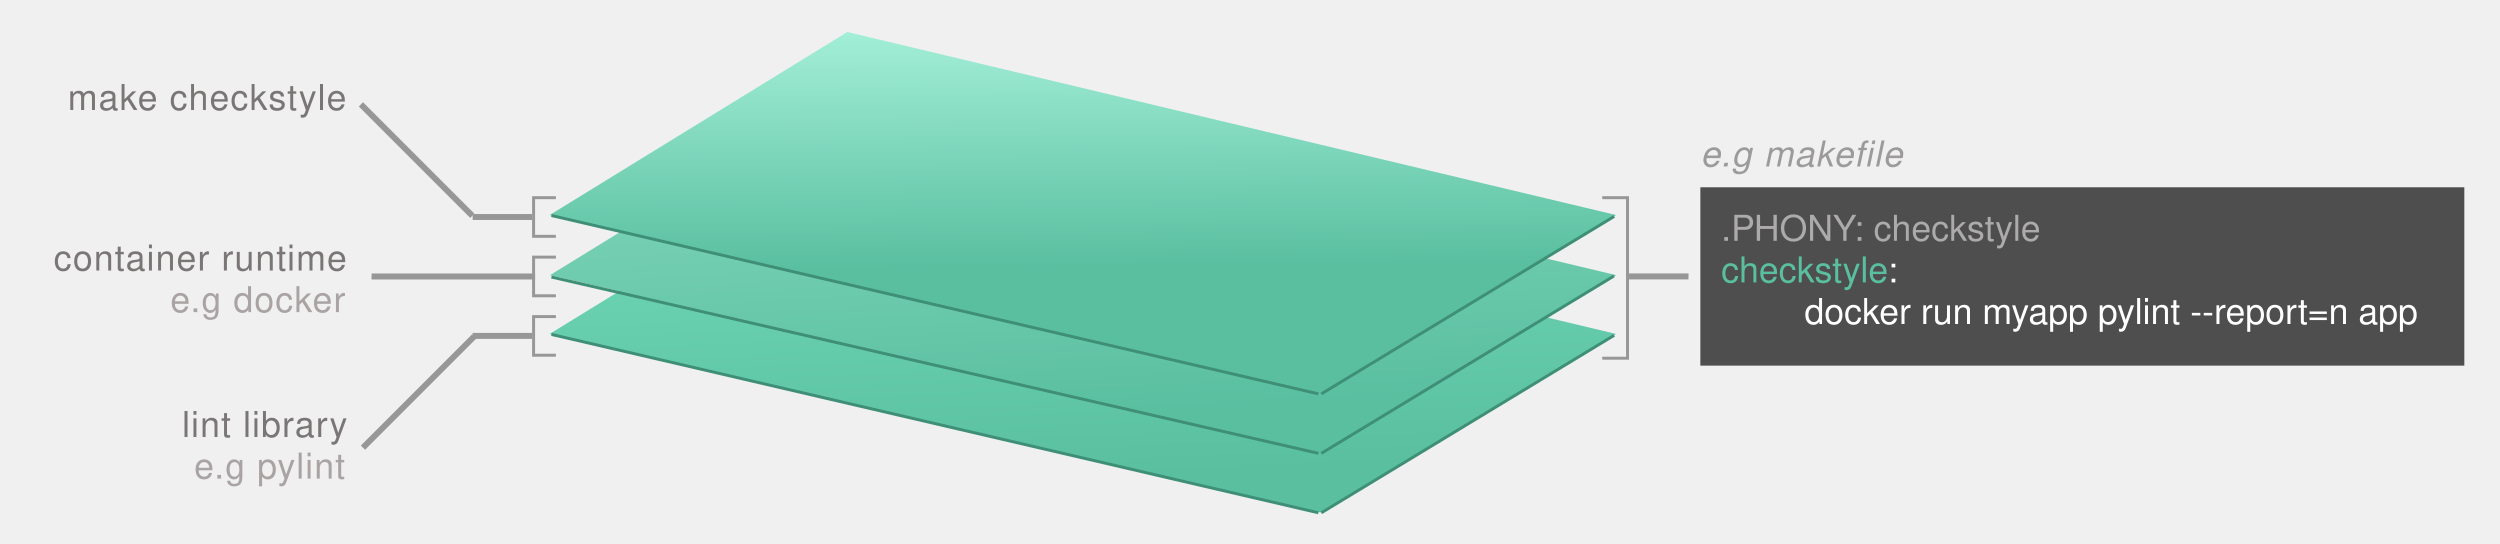
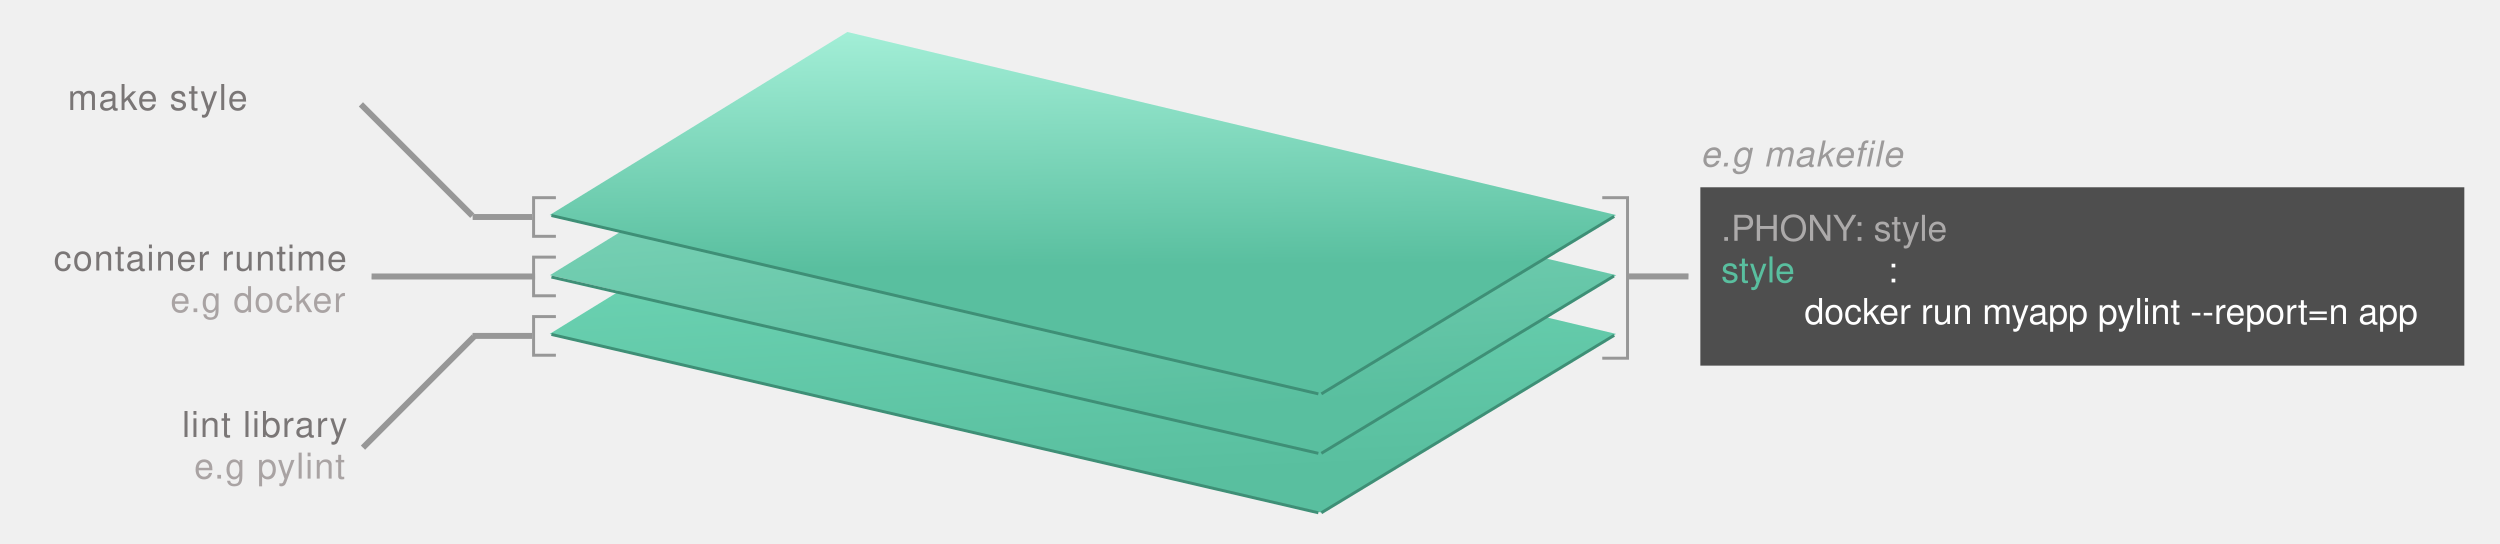
<svg xmlns="http://www.w3.org/2000/svg" xmlns:xlink="http://www.w3.org/1999/xlink" width="841px" height="183px" viewBox="0 0 841 183" version="1.1">
  <defs>
    <linearGradient x1="37.294%" y1="-81.312%" x2="60.18%" y2="89.225%" id="linearGradient-1">
      <stop stop-color="#8BF4D3" offset="0%" />
      <stop stop-color="#59BF9F" offset="100%" />
    </linearGradient>
    <linearGradient x1="33.54%" y1="-66.144%" x2="59.923%" y2="87.727%" id="linearGradient-2">
      <stop stop-color="#A6EBD5" offset="0%" />
      <stop stop-color="#59BF9F" offset="100%" />
    </linearGradient>
    <linearGradient x1="45.217%" y1="-21.915%" x2="47.262%" y2="64.879%" id="linearGradient-3">
      <stop stop-color="#BBFEE9" offset="0%" />
      <stop stop-color="#59BF9F" offset="100%" />
    </linearGradient>
    <rect id="path-4" x="99" y="25" width="53" height="1" />
    <rect id="path-5" x="144" y="6" width="20" height="1" />
    <rect id="path-6" x="164" y="46" width="20" height="1" />
    <rect id="path-7" x="119" y="27" width="53" height="1" />
    <rect id="path-8" x="146" y="13" width="55" height="1" />
    <rect id="path-9" x="9" y="26" width="20" height="1" />
  </defs>
  <g id="Website" stroke="none" stroke-width="1" fill="none" fill-rule="evenodd">
-     <g id="Layers---Checkstyle-(python)">
+     <g id="Layers---style-(python)">
      <g id="Layers" transform="translate(184, 10)">
        <polygon id="Green-top" fill="url(#linearGradient-1)" points="0.918 102.328 260.277 162.395 359.621 102.328 101.039 40.762" />
        <polygon id="Green-top" fill="url(#linearGradient-2)" points="1 82.566 260.359 142.633 359.703 82.566 101.121 21" />
        <polygon id="Green-top" fill="url(#linearGradient-3)" points="0.918 62.328 260.277 122.395 359.621 62.328 101.039 0.762" />
        <path d="M1.5,62.5 L259.5,122.5 L1.5,62.5 Z M260.5,122.5 L359.019,62.792 L260.5,122.5 Z" id="Line" stroke="#3E8F76" stroke-linecap="square" />
        <path d="M1.5,102.5 L259.5,162.5 L1.5,102.5 Z M260.5,162.5 L359.019,102.792 L260.5,162.5 Z" id="Line" stroke="#3E8F76" stroke-linecap="square" />
        <path d="M1.5,83.2 L259.5,142.5 L1.5,83.2 Z M260.5,142.5 L358.933,82.843 L260.5,142.5 Z" id="Line" stroke="#3E8F76" stroke-linecap="square" />
      </g>
      <g id="Left" transform="translate(-21, 26)">
        <g id="lint-library" transform="translate(36, 80)">
          <g id="Rectangle-2" transform="translate(125.5, 25.5) rotate(-45) translate(-125.5, -25.5) ">
            <use fill="#D8D8D8" fill-rule="evenodd" xlink:href="#path-4" />
            <rect stroke="#979797" stroke-width="1" x="99.5" y="25.5" width="52" height="1" />
          </g>
          <g id="Rectangle-2-Copy">
            <use fill="#D8D8D8" fill-rule="evenodd" xlink:href="#path-5" />
            <rect stroke="#979797" stroke-width="1" x="144.5" y="6.5" width="19" height="1" />
          </g>
          <path d="M165,1 L165,13 L172,13 L172,14 L164,14 L164,13 L164,1 L164,0 L172,0 L172,1 L165,1 Z" id="Line-4" fill="#979797" />
          <text id="lint-library-e.g-pyl" font-family="Helvetica" font-size="12" font-weight="normal" letter-spacing="0.367">
            <tspan x="46.254" y="41" fill="#7A7676">lint library</tspan>
            <tspan x="50.304" y="55" fill="#A9A3A3">e.g pylint</tspan>
          </text>
        </g>
-         <g id="make-checkstyle" transform="translate(16, 0)">
+         <g id="make-style" transform="translate(16, 0)">
          <path d="M185,41 L185,53 L192,53 L192,54 L184,54 L184,53 L184,41 L184,40 L192,40 L192,41 L185,41 Z" id="Line-4-Copy-2" fill="#979797" />
          <g id="Rectangle-2">
            <use fill="#D8D8D8" fill-rule="evenodd" xlink:href="#path-6" />
            <rect stroke="#979797" stroke-width="1" x="164.5" y="46.5" width="19" height="1" />
          </g>
          <g id="Rectangle-2" transform="translate(145.5, 27.5) rotate(45) translate(-145.5, -27.5) ">
            <use fill="#D8D8D8" fill-rule="evenodd" xlink:href="#path-7" />
            <rect stroke="#979797" stroke-width="1" x="119.5" y="27.5" width="52" height="1" />
          </g>
          <text font-family="Helvetica" font-size="12" font-weight="normal" letter-spacing="0.367" fill="#7A7676">
-             <tspan x="27.801" y="11">make checkstyle</tspan>
+             <tspan x="27.801" y="11">make style</tspan>
          </text>
        </g>
        <g id="container-runtime" transform="translate(0, 54)">
          <g id="Rectangle-2" transform="translate(173.5, 13.5) scale(1, -1) translate(-173.5, -13.5) ">
            <use fill="#D8D8D8" fill-rule="evenodd" xlink:href="#path-8" />
            <rect stroke="#979797" stroke-width="1" x="146.5" y="13.5" width="54" height="1" />
          </g>
          <text id="container-runtime-e." font-family="Helvetica" font-size="12" font-weight="normal" letter-spacing="0.367">
            <tspan x="39.054" y="11" fill="#7A7676">container runtime</tspan>
            <tspan x="78.3" y="25" fill="#A9A3A3">e.g docker</tspan>
          </text>
          <path d="M201,7 L201,19 L208,19 L208,20 L200,20 L200,19 L200,7 L200,6 L208,6 L208,7 L201,7 Z" id="Line-4-Copy" fill="#979797" />
        </g>
      </g>
      <g id="Right" transform="translate(539, 45)">
        <g id="link" transform="translate(0, 21)">
          <g id="Rectangle-2">
            <use fill="#D8D8D8" fill-rule="evenodd" xlink:href="#path-9" />
            <rect stroke="#979797" stroke-width="1" x="9.5" y="26.5" width="19" height="1" />
          </g>
          <path d="M1,1 L1,54 L9,54 L9,55 L1,55 L0,55 L0,0 L1,0 L9,0 L9,1 L1,1 Z" id="Line-4-Copy-2" fill="#979797" transform="translate(4.5, 27.5) scale(-1, 1) translate(-4.5, -27.5) " />
        </g>
        <g id="e.g-makefile" transform="translate(33, 0)">
          <rect id="background" fill="#4E4E4E" x="0" y="18" width="257" height="60" />
-           <text id=".PHONY:-checkstyle-c" font-family="Helvetica" font-size="12" font-weight="normal">
-             <tspan x="7" y="36" fill="#ACAAAA">.PHONY: checkstyle</tspan>
+           <text id=".PHONY:-style-c" font-family="Helvetica" font-size="12" font-weight="normal">
+             <tspan x="7" y="36" fill="#ACAAAA">.PHONY: style</tspan>
            <tspan x="115.041" y="36" fill="#FFFFFF" />
-             <tspan x="7" y="50" fill="#59BF9F">checkstyle</tspan>
+             <tspan x="7" y="50" fill="#59BF9F">style</tspan>
            <tspan x="63.021" y="50" fill="#FFFFFF">:</tspan>
            <tspan x="66.355" y="50" fill="#AC3939" />
            <tspan x="7" y="64" fill="#AC3939">	</tspan>
            <tspan x="35" y="64" fill="#FFFFFF">docker run myapp pylint --report=n app</tspan>
            <tspan x="242.105" y="64" fill="#AC3939" />
            <tspan x="7" y="78" fill="#AC3939">	</tspan>
          </text>
          <text font-family="Helvetica-Oblique, Helvetica" font-size="12" font-style="italic" font-weight="normal" letter-spacing="0.367" fill="#9C9A9A">
            <tspan x="0" y="11">e.g makefile</tspan>
          </text>
        </g>
      </g>
    </g>
  </g>
</svg>
